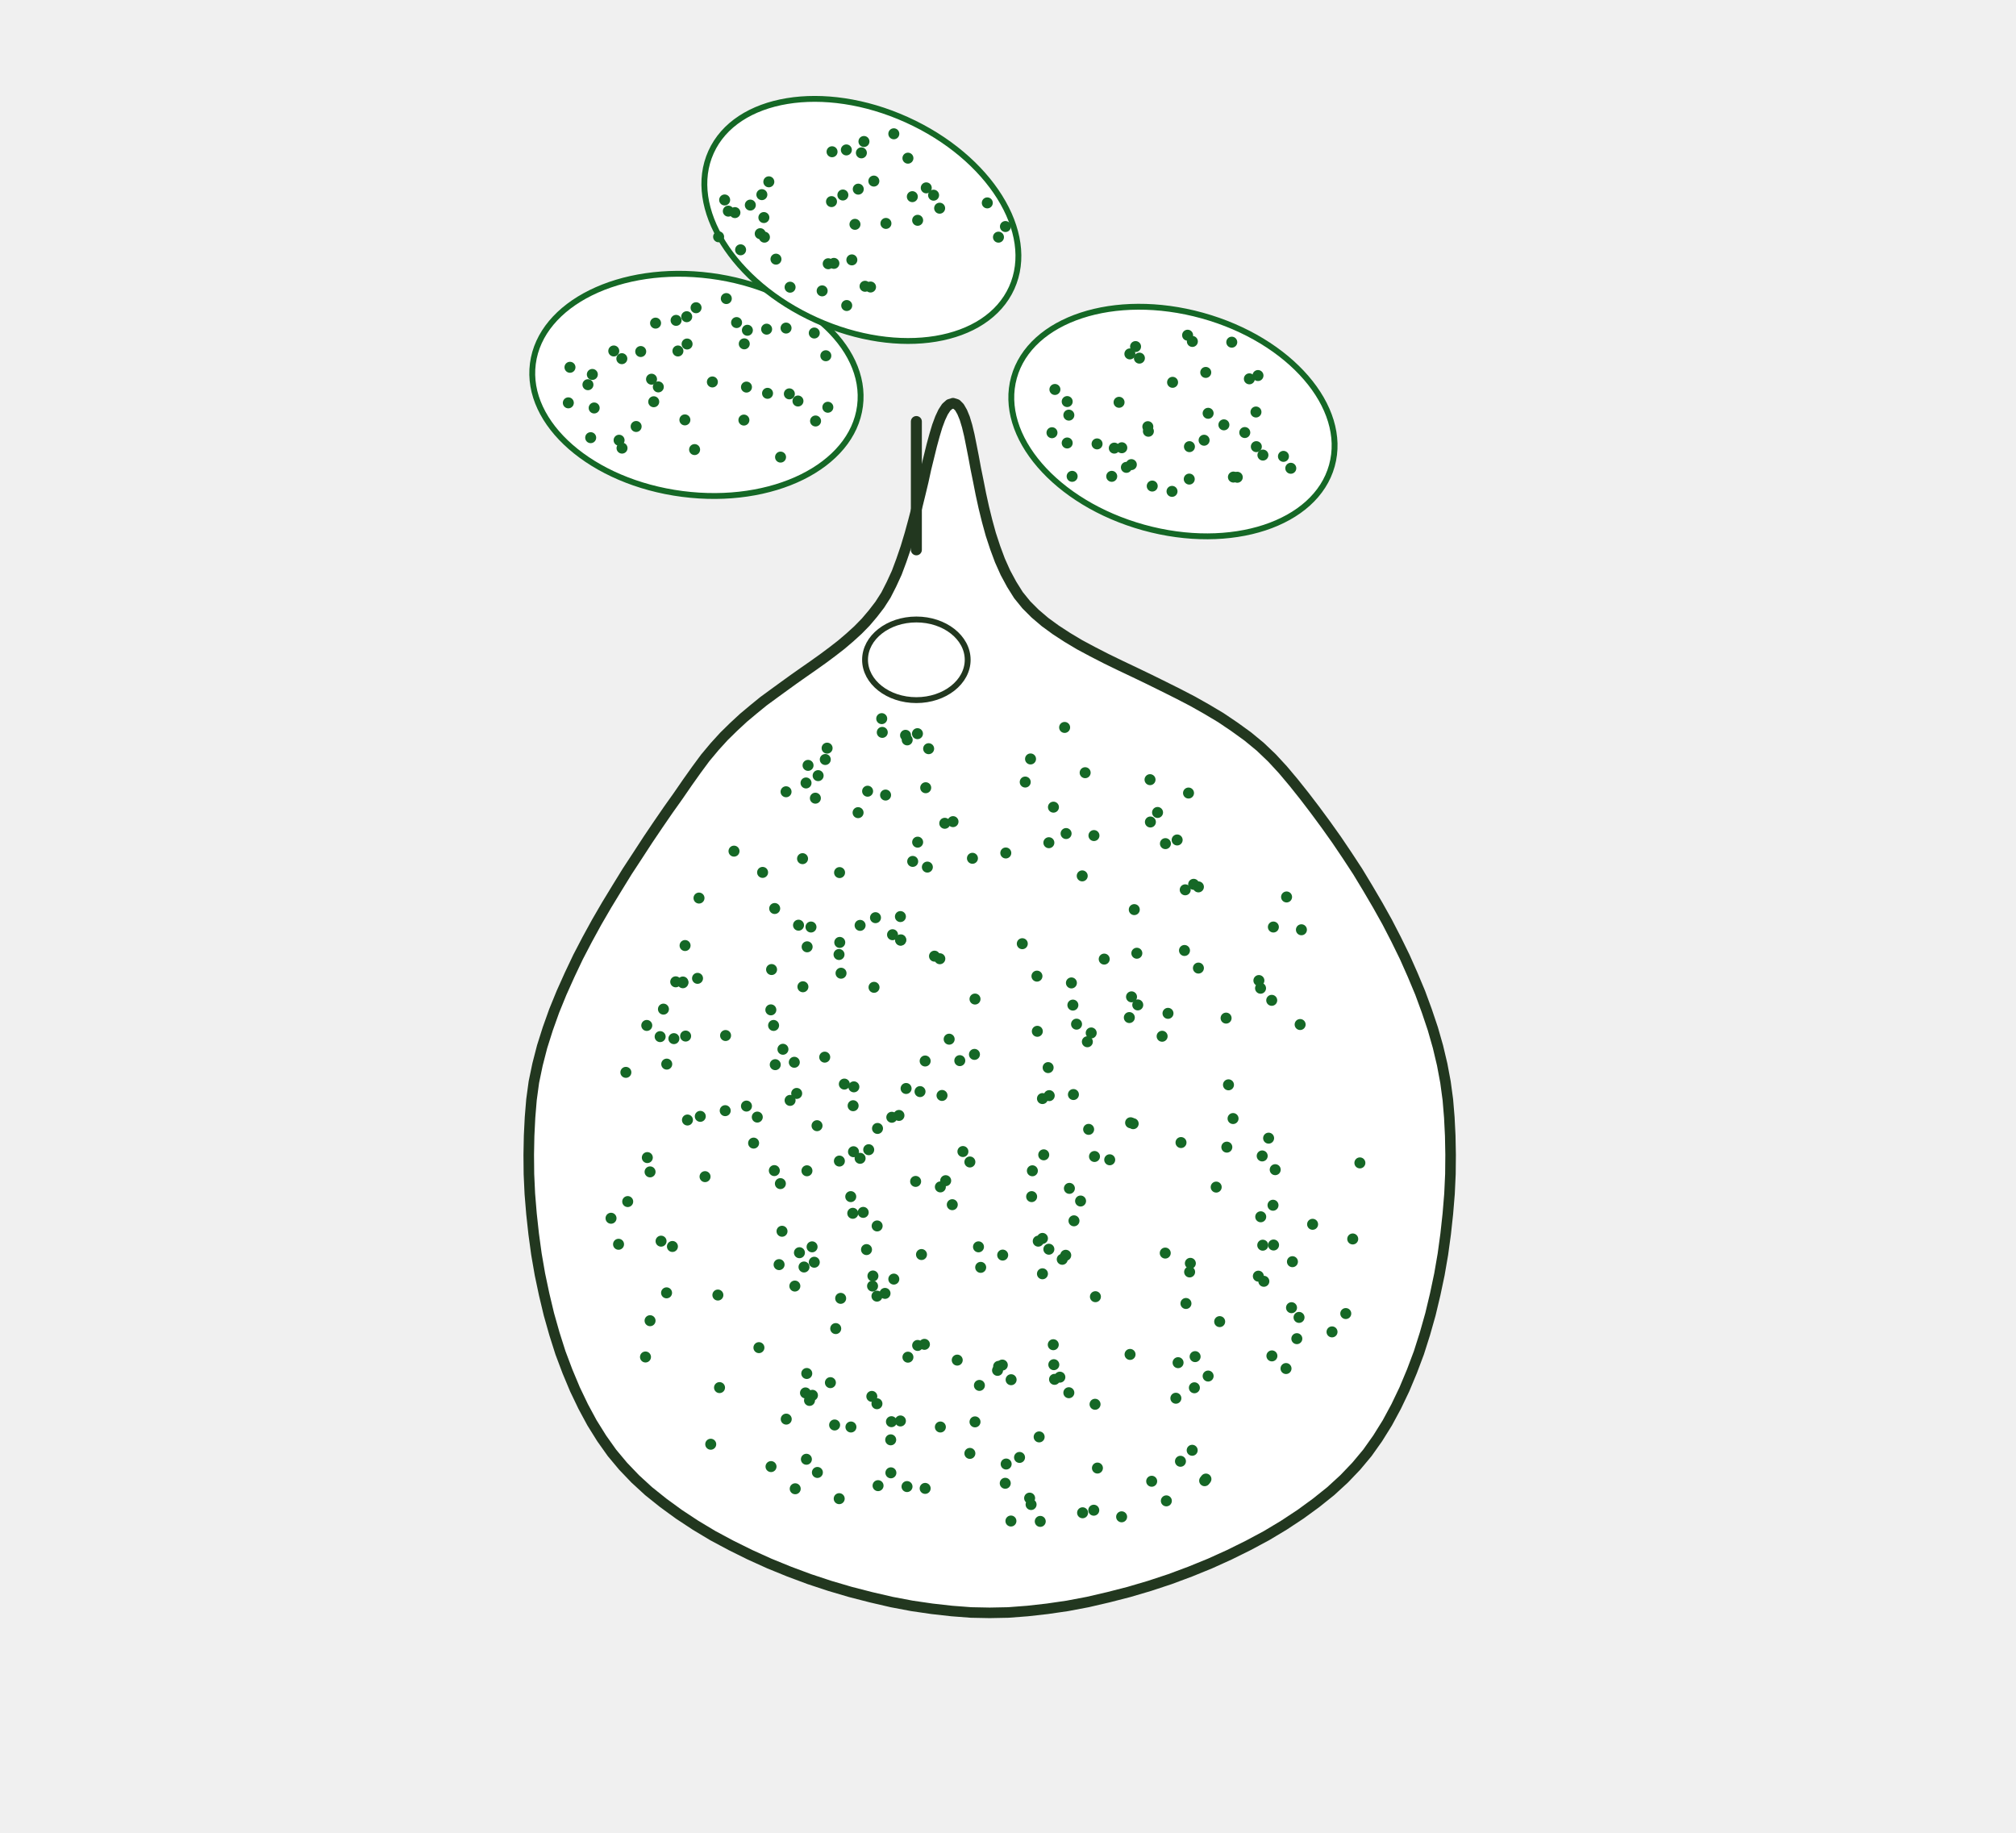
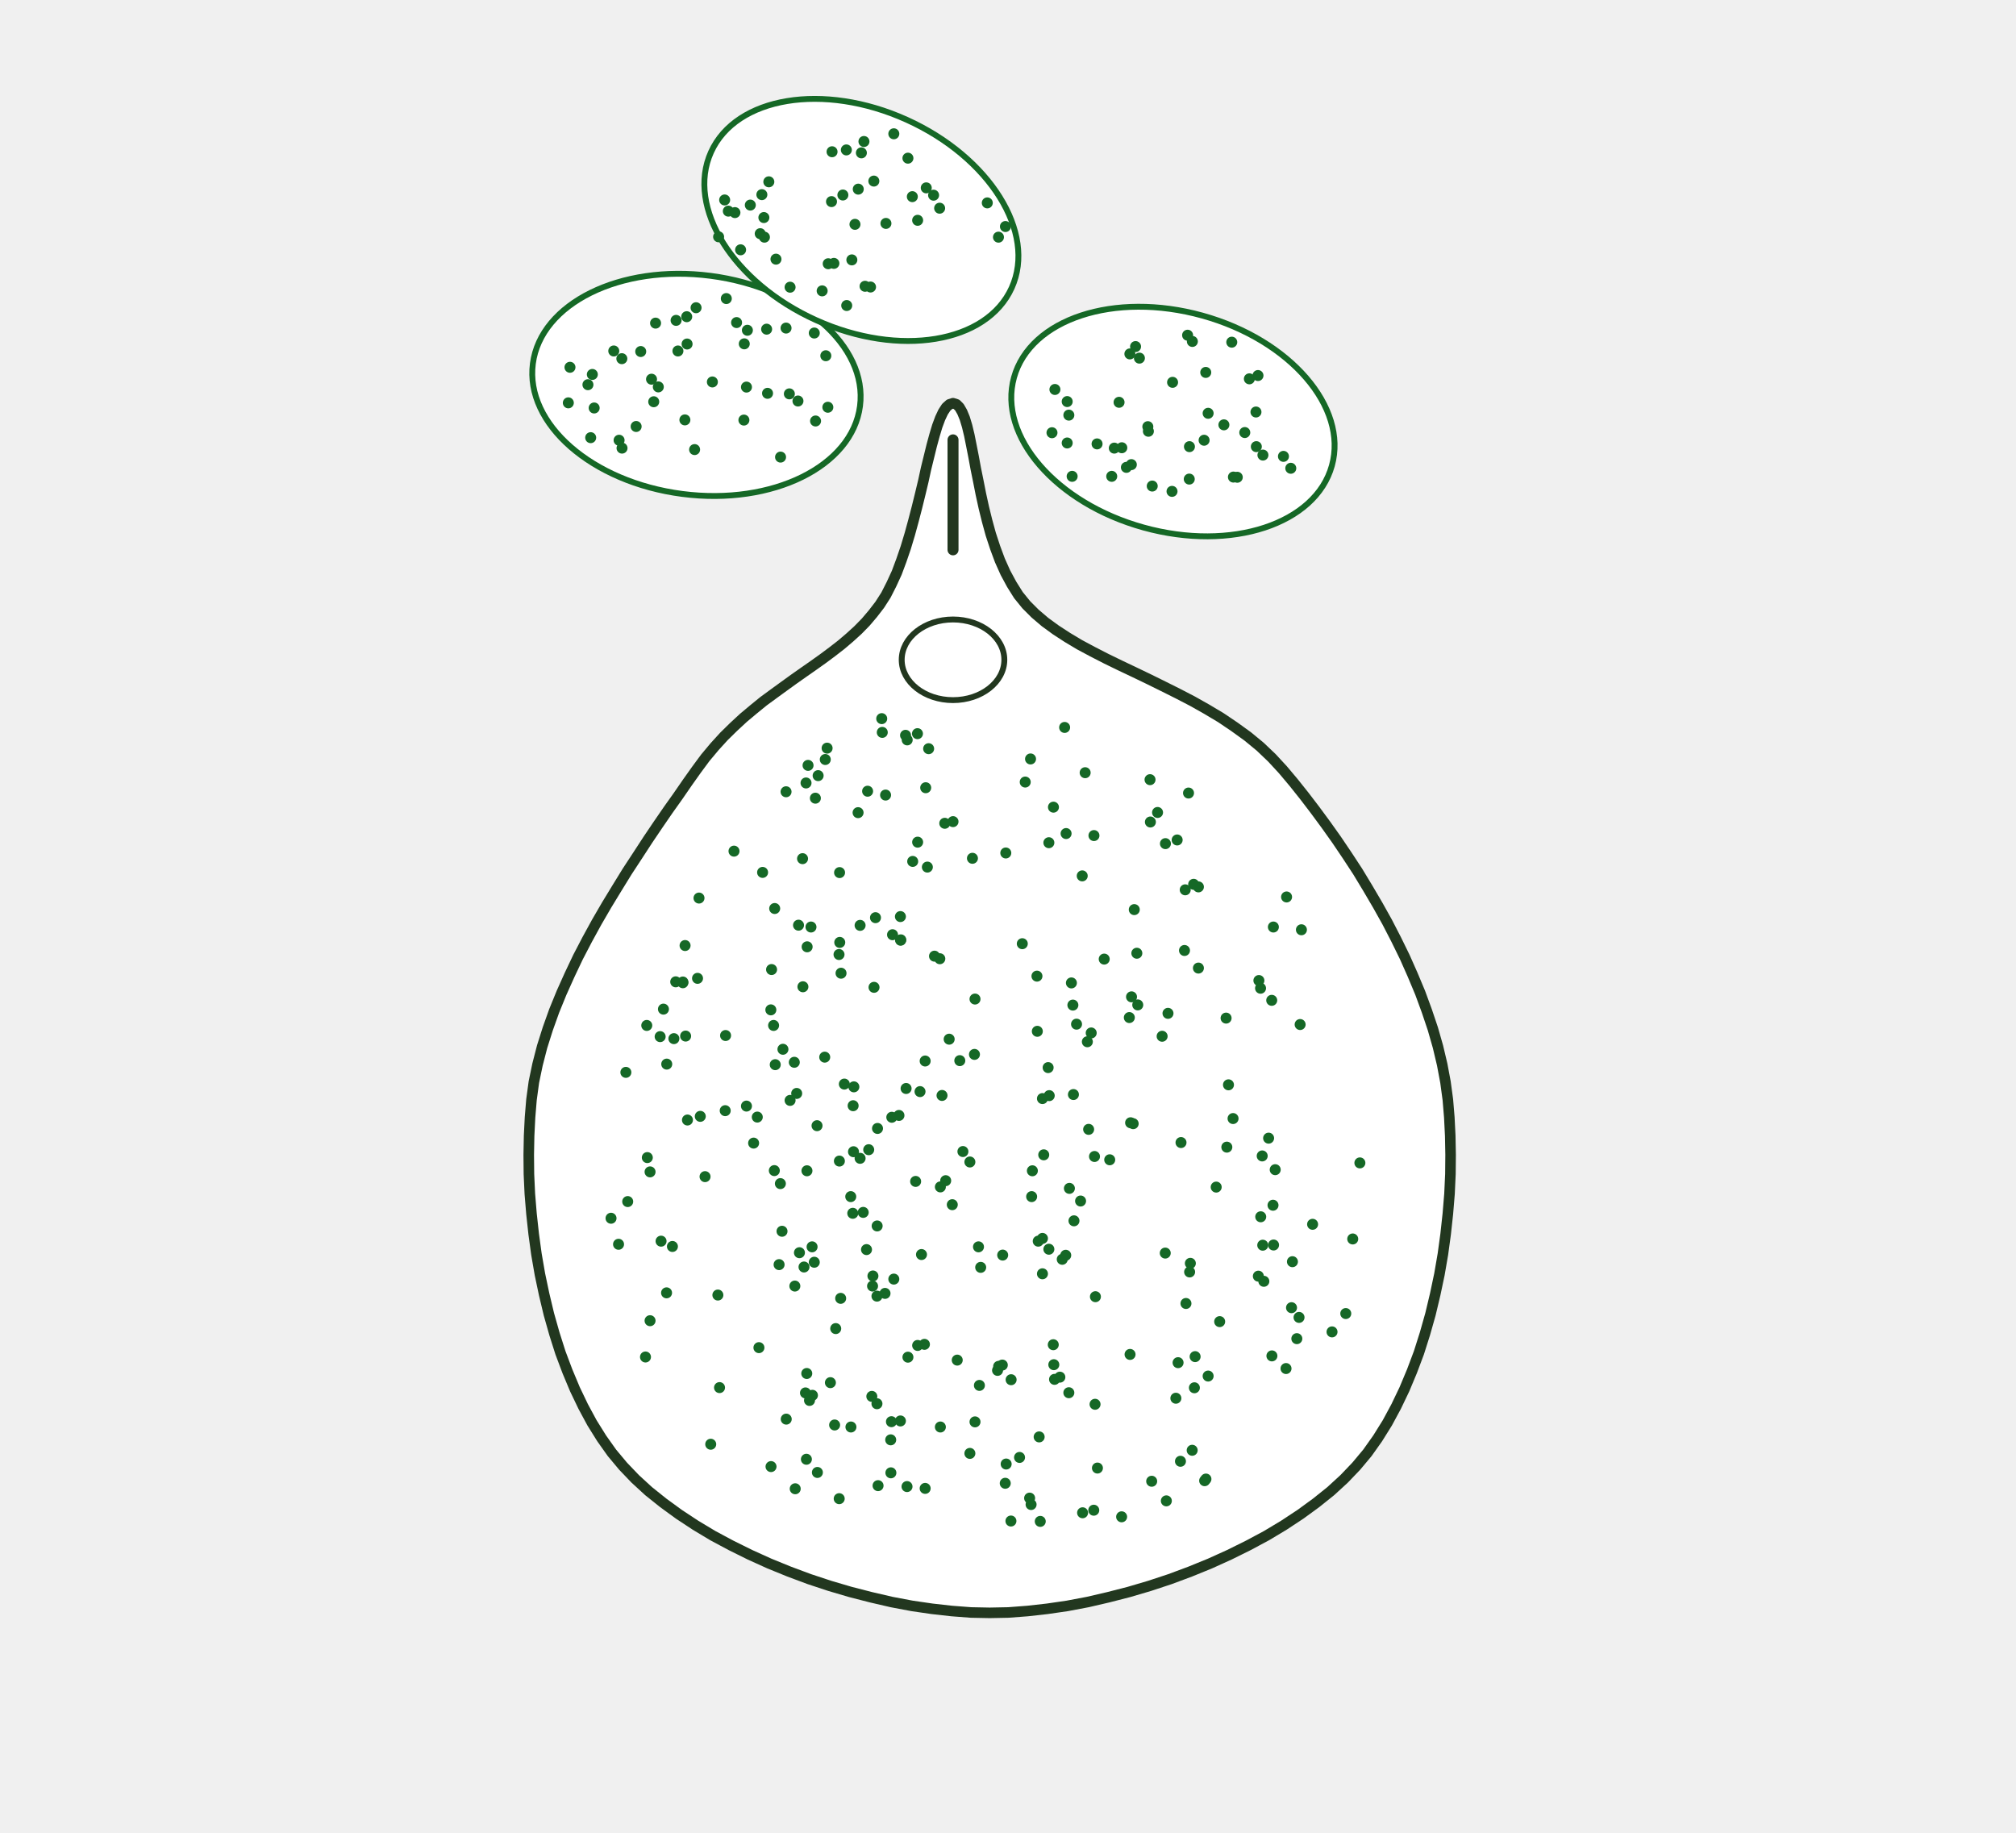
<svg xmlns="http://www.w3.org/2000/svg" width="1100" height="1000" viewBox="0 0 1100 1000">
  <path d="M520.0,220.0L521.9,220.6L523.5,222.2L525.0,224.8L526.4,228.2L527.7,232.5L528.9,237.5L530.0,243.0L531.2,249.1L532.4,255.6L533.8,262.5L535.2,269.6L536.8,276.9L538.6,284.2L540.6,291.5L543.0,298.8L545.6,305.8L548.6,312.5L552.0,318.8L555.7,324.7L560.0,330.0L564.8,334.8L570.2,339.4L576.1,343.7L582.4,347.8L589.1,351.8L596.2,355.6L603.6,359.4L611.2,363.1L619.0,366.8L626.9,370.6L634.8,374.5L642.8,378.5L650.7,382.6L658.5,387.0L666.2,391.6L673.6,396.6L680.8,401.8L687.6,407.4L694.0,413.5L700.0,420.0L705.8,426.9L711.7,434.3L717.5,441.9L723.4,449.9L729.3,458.2L735.1,466.8L740.8,475.5L746.3,484.6L751.7,493.8L756.9,503.1L761.8,512.6L766.5,522.2L770.8,531.9L774.9,541.7L778.5,551.5L781.8,561.3L784.6,571.1L786.9,580.8L788.7,590.4L790.0,600.0L790.8,609.7L791.3,619.7L791.5,630.1L791.4,640.6L790.9,651.4L790.0,662.3L788.8,673.3L787.3,684.3L785.4,695.3L783.1,706.2L780.5,717.1L777.5,727.7L774.2,738.1L770.4,748.2L766.3,758.0L761.8,767.4L757.0,776.3L751.7,784.8L746.1,792.7L740.0,800.0L733.4,806.9L726.1,813.6L718.1,820.0L709.6,826.2L700.5,832.2L691.0,837.9L681.1,843.2L670.8,848.3L660.2,853.1L649.4,857.5L638.4,861.6L627.2,865.3L616.0,868.6L604.7,871.5L593.5,874.1L582.4,876.2L571.4,877.8L560.7,879.0L550.2,879.8L540.0,880.0L529.8,879.8L519.3,879.0L508.6,877.8L497.6,876.2L486.5,874.1L475.3,871.5L464.0,868.6L452.8,865.3L441.6,861.6L430.6,857.5L419.8,853.1L409.2,848.3L398.9,843.2L389.0,837.9L379.5,832.2L370.4,826.2L361.9,820.0L353.9,813.6L346.6,806.9L340.0,800.0L333.9,792.7L328.3,784.8L323.0,776.3L318.2,767.4L313.7,758.0L309.6,748.2L305.8,738.1L302.5,727.7L299.5,717.1L296.9,706.2L294.6,695.3L292.7,684.3L291.2,673.3L290.0,662.3L289.1,651.4L288.6,640.6L288.5,630.1L288.7,619.7L289.2,609.7L290.0,600.0L291.3,590.4L293.3,580.8L295.8,571.1L298.9,561.3L302.4,551.5L306.4,541.7L310.8,531.9L315.4,522.2L320.4,512.6L325.6,503.1L331.0,493.8L336.6,484.6L342.2,475.5L347.9,466.8L353.5,458.2L359.1,449.9L364.6,441.9L370.0,434.3L375.1,426.9L380.0,420.0L384.8,413.5L389.9,407.4L395.0,401.8L400.3,396.6L405.7,391.6L411.2,387.0L416.6,382.6L422.2,378.5L427.7,374.5L433.1,370.6L438.5,366.8L443.8,363.1L449.0,359.4L454.1,355.6L459.0,351.8L463.7,347.8L468.2,343.7L472.4,339.4L476.3,334.8L480.0,330.0L483.4,324.7L486.4,318.8L489.3,312.5L491.8,305.8L494.2,298.8L496.4,291.5L498.4,284.2L500.3,276.9L502.1,269.6L503.8,262.5L505.3,255.6L506.9,249.1L508.4,243.0L509.9,237.5L511.4,232.5L513.0,228.2L514.6,224.8L516.3,222.2L518.1,220.6L520.0,220.0Z" fill="#FFFFFF" fill-rule="evenodd" stroke="#22371F" stroke-width="5.76" stroke-linejoin="round" />
-   <path d="M500.0,230.0L500.0,300.0" fill="none" stroke="#22371F" stroke-width="6.00" stroke-linejoin="round" stroke-linecap="round" />
-   <ellipse cx="500.0" cy="360.0" rx="28.0" ry="22.0" transform="rotate(0.0 500.0 360.0)" fill="#FFFFFF" stroke="#22371F" stroke-width="3.20" />
+   <path d="M520.0,240.0L520.0,300.0" fill="none" stroke="#22371F" stroke-width="6.00" stroke-linejoin="round" stroke-linecap="round" />
+   <ellipse cx="520.0" cy="360.0" rx="28.0" ry="22.0" transform="rotate(0.0 520.0 360.0)" fill="#FFFFFF" stroke="#22371F" stroke-width="3.20" />
  <ellipse cx="380.0" cy="210.0" rx="90.0" ry="60.0" transform="rotate(7.4 380.0 210.0)" fill="#FFFFFF" stroke="#156826" stroke-width="3.20" />
  <circle cx="320.8" cy="209.9" r="3.0" fill="#156826" />
  <circle cx="396.3" cy="162.9" r="3.0" fill="#156826" />
  <circle cx="451.7" cy="222.2" r="3.0" fill="#156826" />
  <circle cx="359.2" cy="211.1" r="3.0" fill="#156826" />
  <circle cx="406.1" cy="187.6" r="3.0" fill="#156826" />
  <circle cx="322.3" cy="238.8" r="3.0" fill="#156826" />
  <circle cx="407.3" cy="211.2" r="3.0" fill="#156826" />
  <circle cx="430.7" cy="214.9" r="3.0" fill="#156826" />
  <circle cx="388.7" cy="208.4" r="3.0" fill="#156826" />
  <circle cx="356.7" cy="219.2" r="3.0" fill="#156826" />
  <circle cx="337.8" cy="240.2" r="3.0" fill="#156826" />
  <circle cx="374.9" cy="187.7" r="3.0" fill="#156826" />
  <circle cx="368.9" cy="174.8" r="3.0" fill="#156826" />
  <circle cx="407.8" cy="180.2" r="3.0" fill="#156826" />
  <circle cx="444.3" cy="181.7" r="3.0" fill="#156826" />
  <circle cx="355.5" cy="206.9" r="3.0" fill="#156826" />
  <circle cx="445.0" cy="229.7" r="3.0" fill="#156826" />
  <circle cx="373.7" cy="229.1" r="3.0" fill="#156826" />
  <circle cx="435.4" cy="218.8" r="3.0" fill="#156826" />
  <circle cx="349.6" cy="191.8" r="3.0" fill="#156826" />
  <circle cx="374.7" cy="172.8" r="3.0" fill="#156826" />
  <circle cx="418.3" cy="179.6" r="3.0" fill="#156826" />
  <circle cx="310.1" cy="219.8" r="3.0" fill="#156826" />
  <circle cx="428.9" cy="179.0" r="3.0" fill="#156826" />
  <circle cx="347.1" cy="232.7" r="3.0" fill="#156826" />
  <circle cx="379.0" cy="245.3" r="3.0" fill="#156826" />
  <circle cx="334.9" cy="191.5" r="3.0" fill="#156826" />
  <circle cx="450.6" cy="194.1" r="3.0" fill="#156826" />
  <circle cx="369.9" cy="191.5" r="3.0" fill="#156826" />
  <circle cx="311.0" cy="200.4" r="3.0" fill="#156826" />
  <circle cx="339.4" cy="244.5" r="3.0" fill="#156826" />
  <circle cx="418.8" cy="214.6" r="3.0" fill="#156826" />
  <circle cx="405.9" cy="229.2" r="3.0" fill="#156826" />
  <circle cx="324.2" cy="222.6" r="3.0" fill="#156826" />
  <circle cx="323.2" cy="204.3" r="3.0" fill="#156826" />
  <circle cx="425.9" cy="249.4" r="3.0" fill="#156826" />
  <circle cx="357.7" cy="176.3" r="3.0" fill="#156826" />
  <circle cx="339.3" cy="195.7" r="3.0" fill="#156826" />
  <circle cx="401.9" cy="176.0" r="3.0" fill="#156826" />
  <circle cx="379.8" cy="167.9" r="3.0" fill="#156826" />
  <ellipse cx="640.0" cy="230.0" rx="90.0" ry="60.0" transform="rotate(15.5 640.0 230.0)" fill="#FFFFFF" stroke="#156826" stroke-width="3.20" />
  <circle cx="657.9" cy="203.2" r="3.0" fill="#156826" />
  <circle cx="649.0" cy="243.7" r="3.0" fill="#156826" />
  <circle cx="612.1" cy="244.3" r="3.0" fill="#156826" />
  <circle cx="616.5" cy="193.1" r="3.0" fill="#156826" />
  <circle cx="610.6" cy="219.5" r="3.0" fill="#156826" />
  <circle cx="574.0" cy="236.1" r="3.0" fill="#156826" />
  <circle cx="672.1" cy="186.7" r="3.0" fill="#156826" />
  <circle cx="689.1" cy="248.3" r="3.0" fill="#156826" />
  <circle cx="583.2" cy="226.5" r="3.0" fill="#156826" />
  <circle cx="675.1" cy="260.4" r="3.0" fill="#156826" />
  <circle cx="681.7" cy="206.7" r="3.0" fill="#156826" />
  <circle cx="686.4" cy="204.9" r="3.0" fill="#156826" />
  <circle cx="582.3" cy="219.1" r="3.0" fill="#156826" />
  <circle cx="639.8" cy="208.6" r="3.0" fill="#156826" />
  <circle cx="657.0" cy="240.2" r="3.0" fill="#156826" />
  <circle cx="598.6" cy="242.2" r="3.0" fill="#156826" />
  <circle cx="617.3" cy="253.5" r="3.0" fill="#156826" />
  <circle cx="606.6" cy="259.9" r="3.0" fill="#156826" />
  <circle cx="626.6" cy="235.3" r="3.0" fill="#156826" />
  <circle cx="667.8" cy="231.8" r="3.0" fill="#156826" />
  <circle cx="575.6" cy="212.5" r="3.0" fill="#156826" />
  <circle cx="648.0" cy="182.9" r="3.0" fill="#156826" />
  <circle cx="585.0" cy="259.9" r="3.0" fill="#156826" />
  <circle cx="685.5" cy="243.7" r="3.0" fill="#156826" />
  <circle cx="704.3" cy="255.5" r="3.0" fill="#156826" />
  <circle cx="608.0" cy="244.5" r="3.0" fill="#156826" />
  <circle cx="614.6" cy="255.0" r="3.0" fill="#156826" />
  <circle cx="621.7" cy="195.4" r="3.0" fill="#156826" />
  <circle cx="700.3" cy="249.0" r="3.0" fill="#156826" />
  <circle cx="679.2" cy="236.0" r="3.0" fill="#156826" />
  <circle cx="685.3" cy="224.8" r="3.0" fill="#156826" />
  <circle cx="650.6" cy="186.3" r="3.0" fill="#156826" />
  <circle cx="648.9" cy="261.4" r="3.0" fill="#156826" />
  <circle cx="673.0" cy="260.3" r="3.0" fill="#156826" />
  <circle cx="639.5" cy="268.1" r="3.0" fill="#156826" />
  <circle cx="619.6" cy="189.1" r="3.0" fill="#156826" />
  <circle cx="659.2" cy="225.5" r="3.0" fill="#156826" />
  <circle cx="628.7" cy="265.2" r="3.0" fill="#156826" />
  <circle cx="582.3" cy="241.7" r="3.0" fill="#156826" />
  <circle cx="626.3" cy="232.8" r="3.0" fill="#156826" />
  <ellipse cx="470.0" cy="120.0" rx="90.0" ry="60.0" transform="rotate(24.3 470.0 120.0)" fill="#FFFFFF" stroke="#156826" stroke-width="3.20" />
  <circle cx="470.0" cy="83.4" r="3.0" fill="#156826" />
  <circle cx="472.0" cy="156.2" r="3.0" fill="#156826" />
  <circle cx="401.0" cy="116.0" r="3.0" fill="#156826" />
  <circle cx="548.6" cy="123.6" r="3.0" fill="#156826" />
  <circle cx="409.4" cy="111.9" r="3.0" fill="#156826" />
  <circle cx="423.4" cy="141.4" r="3.0" fill="#156826" />
  <circle cx="476.8" cy="98.8" r="3.0" fill="#156826" />
  <circle cx="431.1" cy="156.7" r="3.0" fill="#156826" />
  <circle cx="512.7" cy="113.6" r="3.0" fill="#156826" />
  <circle cx="455.0" cy="143.7" r="3.0" fill="#156826" />
  <circle cx="415.7" cy="106.2" r="3.0" fill="#156826" />
  <circle cx="471.4" cy="77.2" r="3.0" fill="#156826" />
  <circle cx="451.9" cy="143.9" r="3.0" fill="#156826" />
  <circle cx="487.7" cy="73.0" r="3.0" fill="#156826" />
  <circle cx="397.4" cy="115.2" r="3.0" fill="#156826" />
  <circle cx="448.6" cy="158.7" r="3.0" fill="#156826" />
  <circle cx="538.7" cy="110.7" r="3.0" fill="#156826" />
  <circle cx="509.4" cy="106.5" r="3.0" fill="#156826" />
  <circle cx="414.8" cy="127.5" r="3.0" fill="#156826" />
  <circle cx="404.1" cy="136.3" r="3.0" fill="#156826" />
  <circle cx="461.8" cy="81.8" r="3.0" fill="#156826" />
  <circle cx="544.8" cy="129.4" r="3.0" fill="#156826" />
  <circle cx="497.8" cy="107.3" r="3.0" fill="#156826" />
  <circle cx="419.5" cy="99.2" r="3.0" fill="#156826" />
  <circle cx="505.4" cy="102.5" r="3.0" fill="#156826" />
  <circle cx="500.7" cy="120.2" r="3.0" fill="#156826" />
  <circle cx="462.0" cy="166.7" r="3.0" fill="#156826" />
  <circle cx="416.8" cy="118.7" r="3.0" fill="#156826" />
  <circle cx="468.3" cy="103.2" r="3.0" fill="#156826" />
  <circle cx="417.1" cy="129.4" r="3.0" fill="#156826" />
  <circle cx="454.0" cy="82.8" r="3.0" fill="#156826" />
  <circle cx="395.4" cy="109.1" r="3.0" fill="#156826" />
  <circle cx="483.4" cy="121.9" r="3.0" fill="#156826" />
  <circle cx="466.5" cy="122.4" r="3.0" fill="#156826" />
  <circle cx="453.7" cy="110.0" r="3.0" fill="#156826" />
  <circle cx="464.8" cy="141.8" r="3.0" fill="#156826" />
  <circle cx="459.9" cy="106.4" r="3.0" fill="#156826" />
  <circle cx="495.4" cy="86.3" r="3.0" fill="#156826" />
  <circle cx="392.1" cy="129.2" r="3.0" fill="#156826" />
  <circle cx="475.0" cy="156.6" r="3.0" fill="#156826" />
  <circle cx="504.4" cy="733.5" r="3.0" fill="#156826" />
  <circle cx="581.7" cy="454.8" r="3.0" fill="#156826" />
  <circle cx="487.0" cy="510.0" r="3.0" fill="#156826" />
  <circle cx="567.0" cy="784.0" r="3.0" fill="#156826" />
  <circle cx="483.2" cy="433.8" r="3.0" fill="#156826" />
  <circle cx="491.3" cy="500.1" r="3.0" fill="#156826" />
  <circle cx="562.9" cy="652.9" r="3.0" fill="#156826" />
  <circle cx="478.6" cy="668.9" r="3.0" fill="#156826" />
  <circle cx="515.5" cy="449.2" r="3.0" fill="#156826" />
  <circle cx="704.7" cy="713.5" r="3.0" fill="#156826" />
  <circle cx="502.8" cy="684.5" r="3.0" fill="#156826" />
  <circle cx="514.0" cy="597.7" r="3.0" fill="#156826" />
  <circle cx="433.7" cy="701.7" r="3.0" fill="#156826" />
  <circle cx="617.4" cy="543.9" r="3.0" fill="#156826" />
  <circle cx="453.1" cy="754.4" r="3.0" fill="#156826" />
  <circle cx="458.0" cy="633.5" r="3.0" fill="#156826" />
  <circle cx="458.9" cy="531.0" r="3.0" fill="#156826" />
  <circle cx="372.6" cy="535.8" r="3.0" fill="#156826" />
  <circle cx="443.1" cy="680.3" r="3.0" fill="#156826" />
  <circle cx="702.0" cy="489.4" r="3.0" fill="#156826" />
  <circle cx="487.7" cy="697.9" r="3.0" fill="#156826" />
  <circle cx="663.6" cy="647.7" r="3.0" fill="#156826" />
  <circle cx="649.1" cy="694.0" r="3.0" fill="#156826" />
  <circle cx="707.6" cy="730.4" r="3.0" fill="#156826" />
  <circle cx="506.7" cy="408.5" r="3.0" fill="#156826" />
  <circle cx="705.2" cy="688.4" r="3.0" fill="#156826" />
  <circle cx="572.3" cy="681.6" r="3.0" fill="#156826" />
  <circle cx="491.4" cy="513.0" r="3.0" fill="#156826" />
  <circle cx="571.9" cy="582.5" r="3.0" fill="#156826" />
  <circle cx="628.4" cy="808.2" r="3.0" fill="#156826" />
  <circle cx="686.9" cy="535.0" r="3.0" fill="#156826" />
  <circle cx="486.1" cy="803.6" r="3.0" fill="#156826" />
  <circle cx="495.4" cy="740.5" r="3.0" fill="#156826" />
  <circle cx="367.7" cy="566.7" r="3.0" fill="#156826" />
  <circle cx="546.9" cy="744.8" r="3.0" fill="#156826" />
  <circle cx="589.6" cy="655.3" r="3.0" fill="#156826" />
  <circle cx="392.6" cy="757.1" r="3.0" fill="#156826" />
  <circle cx="562.6" cy="820.9" r="3.0" fill="#156826" />
  <circle cx="407.3" cy="603.5" r="3.0" fill="#156826" />
  <circle cx="465.3" cy="662.0" r="3.0" fill="#156826" />
  <circle cx="585.7" cy="597.2" r="3.0" fill="#156826" />
  <circle cx="465.9" cy="593.0" r="3.0" fill="#156826" />
  <circle cx="486.0" cy="785.6" r="3.0" fill="#156826" />
  <circle cx="523.7" cy="578.7" r="3.0" fill="#156826" />
  <circle cx="437.9" cy="468.5" r="3.0" fill="#156826" />
  <circle cx="695.8" cy="638.2" r="3.0" fill="#156826" />
  <circle cx="726.8" cy="726.7" r="3.0" fill="#156826" />
  <circle cx="568.8" cy="695.0" r="3.0" fill="#156826" />
  <circle cx="634.1" cy="565.4" r="3.0" fill="#156826" />
  <circle cx="596.9" cy="455.9" r="3.0" fill="#156826" />
  <circle cx="337.5" cy="678.9" r="3.0" fill="#156826" />
  <circle cx="529.2" cy="793.0" r="3.0" fill="#156826" />
  <circle cx="440.2" cy="749.4" r="3.0" fill="#156826" />
  <circle cx="481.4" cy="399.6" r="3.0" fill="#156826" />
  <circle cx="593.3" cy="568.4" r="3.0" fill="#156826" />
  <circle cx="642.8" cy="743.5" r="3.0" fill="#156826" />
  <circle cx="490.5" cy="608.6" r="3.0" fill="#156826" />
  <circle cx="422.7" cy="495.7" r="3.0" fill="#156826" />
  <circle cx="465.7" cy="628.4" r="3.0" fill="#156826" />
  <circle cx="469.3" cy="504.9" r="3.0" fill="#156826" />
  <circle cx="694.6" cy="657.6" r="3.0" fill="#156826" />
  <circle cx="636.4" cy="818.9" r="3.0" fill="#156826" />
  <circle cx="420.7" cy="800.2" r="3.0" fill="#156826" />
  <circle cx="431.1" cy="600.4" r="3.0" fill="#156826" />
  <circle cx="616.6" cy="739.0" r="3.0" fill="#156826" />
  <circle cx="433.4" cy="579.6" r="3.0" fill="#156826" />
  <circle cx="574.7" cy="733.7" r="3.0" fill="#156826" />
  <circle cx="710.1" cy="507.3" r="3.0" fill="#156826" />
  <circle cx="395.7" cy="606.0" r="3.0" fill="#156826" />
  <circle cx="579.6" cy="687.1" r="3.0" fill="#156826" />
  <circle cx="598.8" cy="801.0" r="3.0" fill="#156826" />
  <circle cx="612.0" cy="827.6" r="3.0" fill="#156826" />
  <circle cx="544.9" cy="745.5" r="3.0" fill="#156826" />
  <circle cx="387.8" cy="788.0" r="3.0" fill="#156826" />
  <circle cx="513.1" cy="778.6" r="3.0" fill="#156826" />
  <circle cx="464.2" cy="652.9" r="3.0" fill="#156826" />
  <circle cx="686.6" cy="696.3" r="3.0" fill="#156826" />
  <circle cx="590.7" cy="825.4" r="3.0" fill="#156826" />
  <circle cx="561.8" cy="817.4" r="3.0" fill="#156826" />
  <circle cx="618.9" cy="496.3" r="3.0" fill="#156826" />
  <circle cx="374.1" cy="565.3" r="3.0" fill="#156826" />
  <circle cx="531.7" cy="575.3" r="3.0" fill="#156826" />
  <circle cx="590.5" cy="477.9" r="3.0" fill="#156826" />
  <circle cx="373.8" cy="515.9" r="3.0" fill="#156826" />
  <circle cx="446.0" cy="803.4" r="3.0" fill="#156826" />
  <circle cx="475.7" cy="761.9" r="3.0" fill="#156826" />
  <circle cx="428.9" cy="432.0" r="3.0" fill="#156826" />
  <circle cx="734.3" cy="716.7" r="3.0" fill="#156826" />
  <circle cx="562.3" cy="414.1" r="3.0" fill="#156826" />
  <circle cx="687.8" cy="539.2" r="3.0" fill="#156826" />
  <circle cx="460.7" cy="591.5" r="3.0" fill="#156826" />
  <circle cx="440.3" cy="638.8" r="3.0" fill="#156826" />
  <circle cx="597.7" cy="707.5" r="3.0" fill="#156826" />
  <circle cx="354.7" cy="720.6" r="3.0" fill="#156826" />
  <circle cx="414.1" cy="735.3" r="3.0" fill="#156826" />
  <circle cx="566.0" cy="562.7" r="3.0" fill="#156826" />
  <circle cx="458.2" cy="514.2" r="3.0" fill="#156826" />
  <circle cx="627.5" cy="425.4" r="3.0" fill="#156826" />
  <circle cx="516.0" cy="644.2" r="3.0" fill="#156826" />
  <circle cx="423.0" cy="580.9" r="3.0" fill="#156826" />
  <circle cx="602.5" cy="523.3" r="3.0" fill="#156826" />
  <circle cx="439.8" cy="427.2" r="3.0" fill="#156826" />
  <circle cx="532.0" cy="775.8" r="3.0" fill="#156826" />
  <circle cx="631.6" cy="443.3" r="3.0" fill="#156826" />
  <circle cx="512.8" cy="523.1" r="3.0" fill="#156826" />
  <circle cx="436.2" cy="683.5" r="3.0" fill="#156826" />
  <circle cx="568.8" cy="599.4" r="3.0" fill="#156826" />
  <circle cx="411.2" cy="623.7" r="3.0" fill="#156826" />
  <circle cx="567.6" cy="830.1" r="3.0" fill="#156826" />
  <circle cx="742.0" cy="634.5" r="3.0" fill="#156826" />
  <circle cx="649.5" cy="689.3" r="3.0" fill="#156826" />
  <circle cx="384.7" cy="642.0" r="3.0" fill="#156826" />
  <circle cx="457.8" cy="520.8" r="3.0" fill="#156826" />
  <circle cx="689.6" cy="699.1" r="3.0" fill="#156826" />
  <circle cx="646.7" cy="485.5" r="3.0" fill="#156826" />
  <circle cx="505.1" cy="429.8" r="3.0" fill="#156826" />
  <circle cx="583.2" cy="759.9" r="3.0" fill="#156826" />
  <circle cx="658.0" cy="807.0" r="3.0" fill="#156826" />
  <circle cx="438.7" cy="691.3" r="3.0" fill="#156826" />
  <circle cx="382.1" cy="609.1" r="3.0" fill="#156826" />
  <circle cx="375.1" cy="611.1" r="3.0" fill="#156826" />
  <circle cx="557.8" cy="514.9" r="3.0" fill="#156826" />
  <circle cx="476.3" cy="696.2" r="3.0" fill="#156826" />
  <circle cx="532.0" cy="545.1" r="3.0" fill="#156826" />
  <circle cx="486.4" cy="775.7" r="3.0" fill="#156826" />
  <circle cx="444.3" cy="688.7" r="3.0" fill="#156826" />
  <circle cx="457.9" cy="817.7" r="3.0" fill="#156826" />
  <circle cx="482.9" cy="705.7" r="3.0" fill="#156826" />
  <circle cx="627.7" cy="448.5" r="3.0" fill="#156826" />
  <circle cx="694.8" cy="505.8" r="3.0" fill="#156826" />
  <circle cx="519.6" cy="657.3" r="3.0" fill="#156826" />
  <circle cx="443.3" cy="761.3" r="3.0" fill="#156826" />
  <circle cx="441.7" cy="764.1" r="3.0" fill="#156826" />
  <circle cx="395.9" cy="565.0" r="3.0" fill="#156826" />
  <circle cx="476.9" cy="538.7" r="3.0" fill="#156826" />
  <circle cx="688.7" cy="630.7" r="3.0" fill="#156826" />
  <circle cx="584.6" cy="536.3" r="3.0" fill="#156826" />
  <circle cx="670.3" cy="591.9" r="3.0" fill="#156826" />
  <circle cx="644.1" cy="797.3" r="3.0" fill="#156826" />
  <circle cx="587.4" cy="558.8" r="3.0" fill="#156826" />
  <circle cx="440.0" cy="796.2" r="3.0" fill="#156826" />
  <circle cx="652.1" cy="740.2" r="3.0" fill="#156826" />
  <circle cx="422.1" cy="559.5" r="3.0" fill="#156826" />
  <circle cx="672.8" cy="610.3" r="3.0" fill="#156826" />
  <circle cx="421.0" cy="529.0" r="3.0" fill="#156826" />
  <circle cx="360.7" cy="677.2" r="3.0" fill="#156826" />
  <circle cx="456.0" cy="724.9" r="3.0" fill="#156826" />
  <circle cx="413.2" cy="609.5" r="3.0" fill="#156826" />
  <circle cx="669.4" cy="625.9" r="3.0" fill="#156826" />
  <circle cx="644.4" cy="623.4" r="3.0" fill="#156826" />
  <circle cx="469.3" cy="632.0" r="3.0" fill="#156826" />
  <circle cx="494.1" cy="401.2" r="3.0" fill="#156826" />
  <circle cx="400.5" cy="464.4" r="3.0" fill="#156826" />
  <circle cx="597.2" cy="631.0" r="3.0" fill="#156826" />
  <circle cx="578.3" cy="751.4" r="3.0" fill="#156826" />
  <circle cx="368.7" cy="535.7" r="3.0" fill="#156826" />
  <circle cx="362.0" cy="550.6" r="3.0" fill="#156826" />
  <circle cx="372.6" cy="536.2" r="3.0" fill="#156826" />
  <circle cx="651.3" cy="482.5" r="3.0" fill="#156826" />
  <circle cx="642.3" cy="458.3" r="3.0" fill="#156826" />
  <circle cx="450.0" cy="576.8" r="3.0" fill="#156826" />
  <circle cx="360.2" cy="565.6" r="3.0" fill="#156826" />
  <circle cx="575.4" cy="752.6" r="3.0" fill="#156826" />
  <circle cx="352.2" cy="740.4" r="3.0" fill="#156826" />
  <circle cx="569.5" cy="630.1" r="3.0" fill="#156826" />
  <circle cx="445.8" cy="614.2" r="3.0" fill="#156826" />
  <circle cx="556.3" cy="795.2" r="3.0" fill="#156826" />
  <circle cx="426.7" cy="671.8" r="3.0" fill="#156826" />
  <circle cx="572.5" cy="597.8" r="3.0" fill="#156826" />
  <circle cx="594.0" cy="616.2" r="3.0" fill="#156826" />
  <circle cx="471.0" cy="661.5" r="3.0" fill="#156826" />
  <circle cx="363.8" cy="580.6" r="3.0" fill="#156826" />
  <circle cx="520.0" cy="448.3" r="3.0" fill="#156826" />
  <circle cx="568.8" cy="675.7" r="3.0" fill="#156826" />
  <circle cx="381.4" cy="490.0" r="3.0" fill="#156826" />
  <circle cx="354.7" cy="639.4" r="3.0" fill="#156826" />
  <circle cx="517.9" cy="567.0" r="3.0" fill="#156826" />
  <circle cx="425.8" cy="645.8" r="3.0" fill="#156826" />
  <circle cx="422.5" cy="638.7" r="3.0" fill="#156826" />
  <circle cx="477.7" cy="500.7" r="3.0" fill="#156826" />
  <circle cx="529.2" cy="634.0" r="3.0" fill="#156826" />
  <circle cx="581.5" cy="684.9" r="3.0" fill="#156826" />
  <circle cx="435.7" cy="504.8" r="3.0" fill="#156826" />
  <circle cx="585.4" cy="548.4" r="3.0" fill="#156826" />
  <circle cx="580.9" cy="396.9" r="3.0" fill="#156826" />
  <circle cx="547.1" cy="684.8" r="3.0" fill="#156826" />
  <circle cx="592.1" cy="421.6" r="3.0" fill="#156826" />
  <circle cx="479.1" cy="810.6" r="3.0" fill="#156826" />
  <circle cx="366.9" cy="680.1" r="3.0" fill="#156826" />
  <circle cx="513.1" cy="647.6" r="3.0" fill="#156826" />
  <circle cx="495.0" cy="403.7" r="3.0" fill="#156826" />
  <circle cx="694.0" cy="739.8" r="3.0" fill="#156826" />
  <circle cx="486.6" cy="609.6" r="3.0" fill="#156826" />
  <circle cx="551.6" cy="829.9" r="3.0" fill="#156826" />
  <circle cx="500.7" cy="734.1" r="3.0" fill="#156826" />
  <circle cx="637.3" cy="552.9" r="3.0" fill="#156826" />
  <circle cx="333.4" cy="664.7" r="3.0" fill="#156826" />
  <circle cx="500.6" cy="400.3" r="3.0" fill="#156826" />
  <circle cx="595.4" cy="563.6" r="3.0" fill="#156826" />
  <circle cx="458.1" cy="476.1" r="3.0" fill="#156826" />
  <circle cx="548.8" cy="465.4" r="3.0" fill="#156826" />
  <circle cx="494.9" cy="811.1" r="3.0" fill="#156826" />
  <circle cx="530.6" cy="468.3" r="3.0" fill="#156826" />
  <circle cx="549.0" cy="798.8" r="3.0" fill="#156826" />
  <circle cx="694.9" cy="679.3" r="3.0" fill="#156826" />
  <circle cx="708.8" cy="718.8" r="3.0" fill="#156826" />
  <circle cx="616.2" cy="555.2" r="3.0" fill="#156826" />
  <circle cx="391.7" cy="706.6" r="3.0" fill="#156826" />
  <circle cx="596.8" cy="824.0" r="3.0" fill="#156826" />
  <circle cx="464.3" cy="778.6" r="3.0" fill="#156826" />
  <circle cx="738.1" cy="676.0" r="3.0" fill="#156826" />
  <circle cx="433.9" cy="812.3" r="3.0" fill="#156826" />
  <circle cx="669.0" cy="555.5" r="3.0" fill="#156826" />
  <circle cx="650.5" cy="791.3" r="3.0" fill="#156826" />
  <circle cx="455.4" cy="777.5" r="3.0" fill="#156826" />
  <circle cx="442.5" cy="505.8" r="3.0" fill="#156826" />
  <circle cx="559.4" cy="426.7" r="3.0" fill="#156826" />
  <circle cx="416.1" cy="476.0" r="3.0" fill="#156826" />
  <circle cx="575.0" cy="744.6" r="3.0" fill="#156826" />
  <circle cx="647.1" cy="711.2" r="3.0" fill="#156826" />
  <circle cx="616.9" cy="612.6" r="3.0" fill="#156826" />
  <circle cx="473.4" cy="431.7" r="3.0" fill="#156826" />
  <circle cx="693.9" cy="545.8" r="3.0" fill="#156826" />
  <circle cx="481.1" cy="392.1" r="3.0" fill="#156826" />
  <circle cx="478.5" cy="707.2" r="3.0" fill="#156826" />
  <circle cx="472.8" cy="681.8" r="3.0" fill="#156826" />
  <circle cx="380.6" cy="533.8" r="3.0" fill="#156826" />
  <circle cx="502.0" cy="595.6" r="3.0" fill="#156826" />
  <circle cx="425.1" cy="690.0" r="3.0" fill="#156826" />
  <circle cx="701.7" cy="746.7" r="3.0" fill="#156826" />
  <circle cx="341.5" cy="585.1" r="3.0" fill="#156826" />
  <circle cx="474.0" cy="627.3" r="3.0" fill="#156826" />
  <circle cx="363.7" cy="705.4" r="3.0" fill="#156826" />
  <circle cx="504.8" cy="812.1" r="3.0" fill="#156826" />
  <circle cx="534.4" cy="755.9" r="3.0" fill="#156826" />
  <circle cx="648.5" cy="432.7" r="3.0" fill="#156826" />
  <circle cx="458.7" cy="708.4" r="3.0" fill="#156826" />
  <circle cx="506.0" cy="473.1" r="3.0" fill="#156826" />
  <circle cx="478.8" cy="615.7" r="3.0" fill="#156826" />
  <circle cx="635.8" cy="683.7" r="3.0" fill="#156826" />
  <circle cx="618.3" cy="613.1" r="3.0" fill="#156826" />
  <circle cx="574.8" cy="440.4" r="3.0" fill="#156826" />
  <circle cx="566.5" cy="677.2" r="3.0" fill="#156826" />
  <circle cx="533.9" cy="680.3" r="3.0" fill="#156826" />
  <circle cx="522.3" cy="742.1" r="3.0" fill="#156826" />
  <circle cx="653.9" cy="483.9" r="3.0" fill="#156826" />
  <circle cx="465.5" cy="603.3" r="3.0" fill="#156826" />
  <circle cx="468.2" cy="443.4" r="3.0" fill="#156826" />
  <circle cx="653.9" cy="528.2" r="3.0" fill="#156826" />
  <circle cx="620.3" cy="520.1" r="3.0" fill="#156826" />
  <circle cx="687.9" cy="663.9" r="3.0" fill="#156826" />
  <circle cx="646.3" cy="518.6" r="3.0" fill="#156826" />
  <circle cx="641.6" cy="762.9" r="3.0" fill="#156826" />
  <circle cx="709.4" cy="559.0" r="3.0" fill="#156826" />
  <circle cx="353.2" cy="631.6" r="3.0" fill="#156826" />
  <circle cx="551.7" cy="752.8" r="3.0" fill="#156826" />
  <circle cx="427.2" cy="572.5" r="3.0" fill="#156826" />
  <circle cx="499.6" cy="644.6" r="3.0" fill="#156826" />
  <circle cx="620.8" cy="548.3" r="3.0" fill="#156826" />
  <circle cx="498.0" cy="470.0" r="3.0" fill="#156826" />
  <circle cx="525.4" cy="628.3" r="3.0" fill="#156826" />
  <circle cx="494.4" cy="593.9" r="3.0" fill="#156826" />
  <circle cx="597.5" cy="766.2" r="3.0" fill="#156826" />
  <circle cx="565.8" cy="532.6" r="3.0" fill="#156826" />
  <circle cx="440.9" cy="417.6" r="3.0" fill="#156826" />
  <circle cx="491.5" cy="512.8" r="3.0" fill="#156826" />
  <circle cx="478.5" cy="765.9" r="3.0" fill="#156826" />
  <circle cx="451.3" cy="408.2" r="3.0" fill="#156826" />
  <circle cx="509.9" cy="521.7" r="3.0" fill="#156826" />
  <circle cx="657.3" cy="807.9" r="3.0" fill="#156826" />
  <circle cx="544.3" cy="747.7" r="3.0" fill="#156826" />
  <circle cx="440.4" cy="516.6" r="3.0" fill="#156826" />
  <circle cx="572.3" cy="459.8" r="3.0" fill="#156826" />
  <circle cx="444.9" cy="435.5" r="3.0" fill="#156826" />
  <circle cx="439.5" cy="760.0" r="3.0" fill="#156826" />
  <circle cx="476.1" cy="701.7" r="3.0" fill="#156826" />
  <circle cx="692.2" cy="621.0" r="3.0" fill="#156826" />
  <circle cx="635.9" cy="460.3" r="3.0" fill="#156826" />
  <circle cx="659.2" cy="750.8" r="3.0" fill="#156826" />
  <circle cx="500.7" cy="459.5" r="3.0" fill="#156826" />
  <circle cx="342.5" cy="655.6" r="3.0" fill="#156826" />
  <circle cx="548.5" cy="809.3" r="3.0" fill="#156826" />
  <circle cx="352.9" cy="559.5" r="3.0" fill="#156826" />
  <circle cx="491.3" cy="775.3" r="3.0" fill="#156826" />
  <circle cx="438.1" cy="538.4" r="3.0" fill="#156826" />
  <circle cx="583.5" cy="648.4" r="3.0" fill="#156826" />
  <circle cx="586.0" cy="666.1" r="3.0" fill="#156826" />
  <circle cx="605.5" cy="632.8" r="3.0" fill="#156826" />
  <circle cx="420.6" cy="551.0" r="3.0" fill="#156826" />
  <circle cx="429.0" cy="774.3" r="3.0" fill="#156826" />
  <circle cx="446.4" cy="423.2" r="3.0" fill="#156826" />
  <circle cx="665.5" cy="721.1" r="3.0" fill="#156826" />
  <circle cx="689.0" cy="679.4" r="3.0" fill="#156826" />
  <circle cx="504.8" cy="578.9" r="3.0" fill="#156826" />
  <circle cx="563.3" cy="638.8" r="3.0" fill="#156826" />
  <circle cx="434.7" cy="596.6" r="3.0" fill="#156826" />
  <circle cx="716.2" cy="668.0" r="3.0" fill="#156826" />
  <circle cx="535.1" cy="691.5" r="3.0" fill="#156826" />
  <circle cx="450.3" cy="414.4" r="3.0" fill="#156826" />
  <circle cx="651.7" cy="757.2" r="3.0" fill="#156826" />
</svg>
